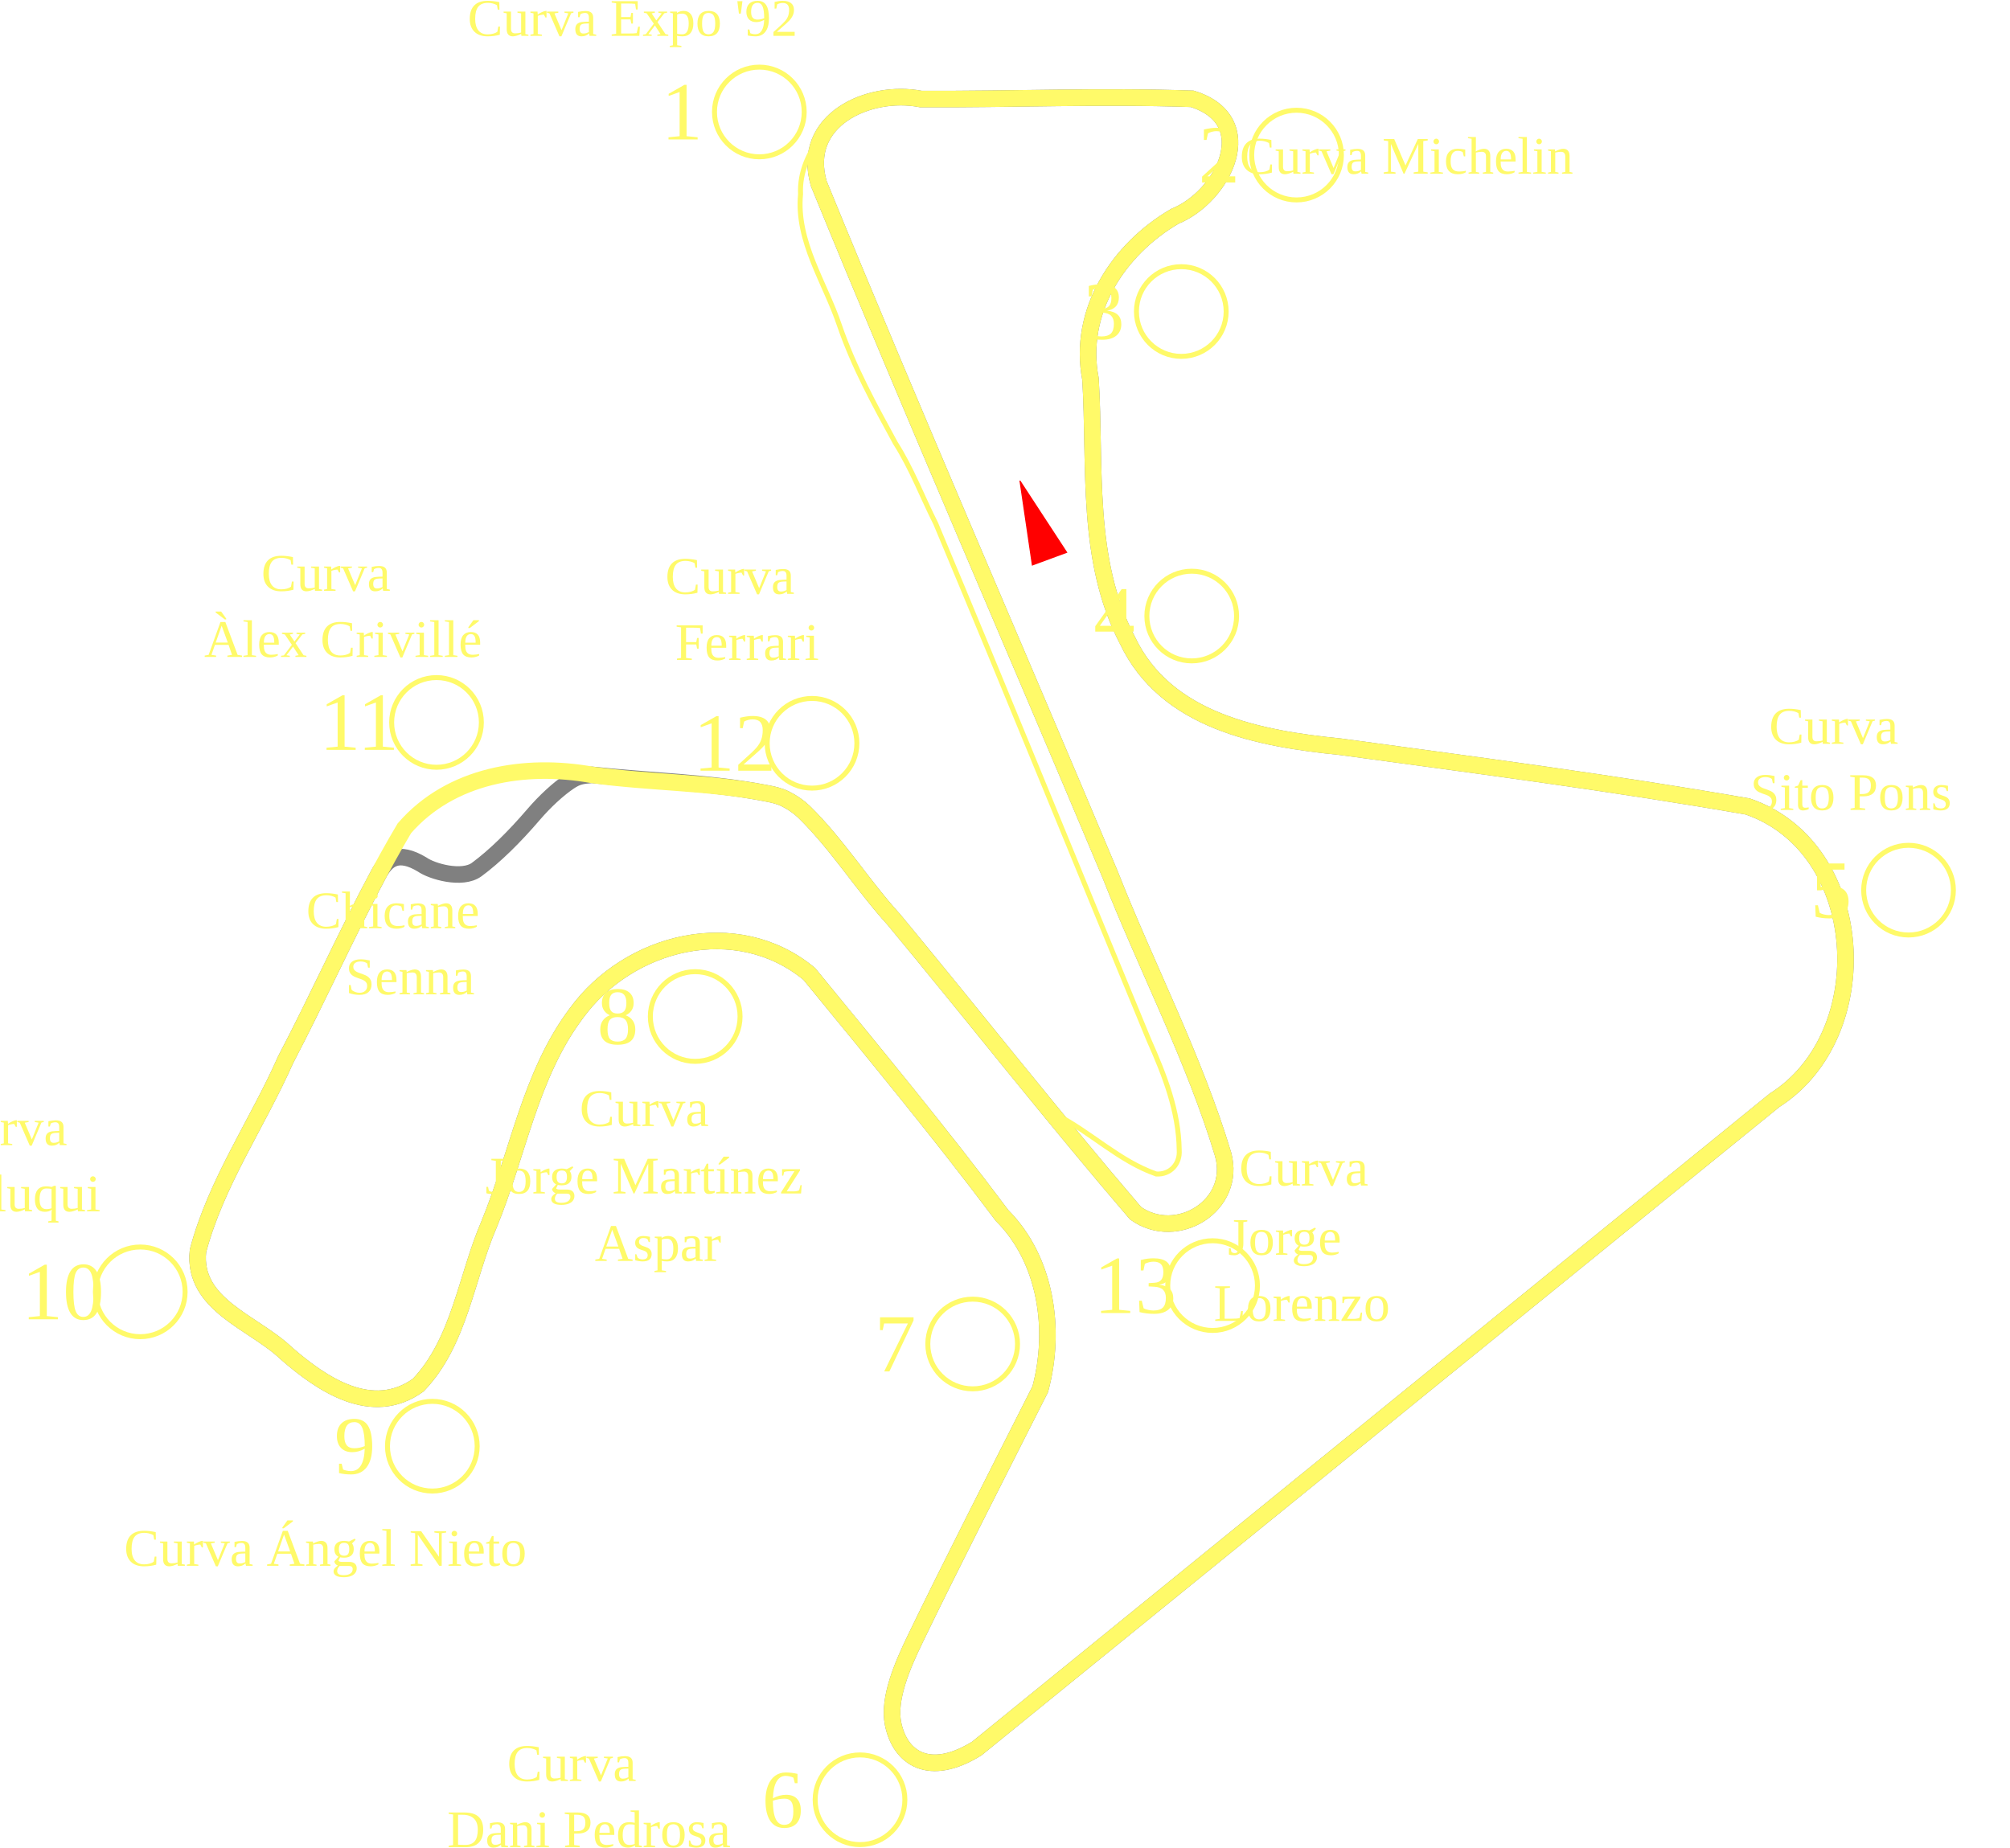
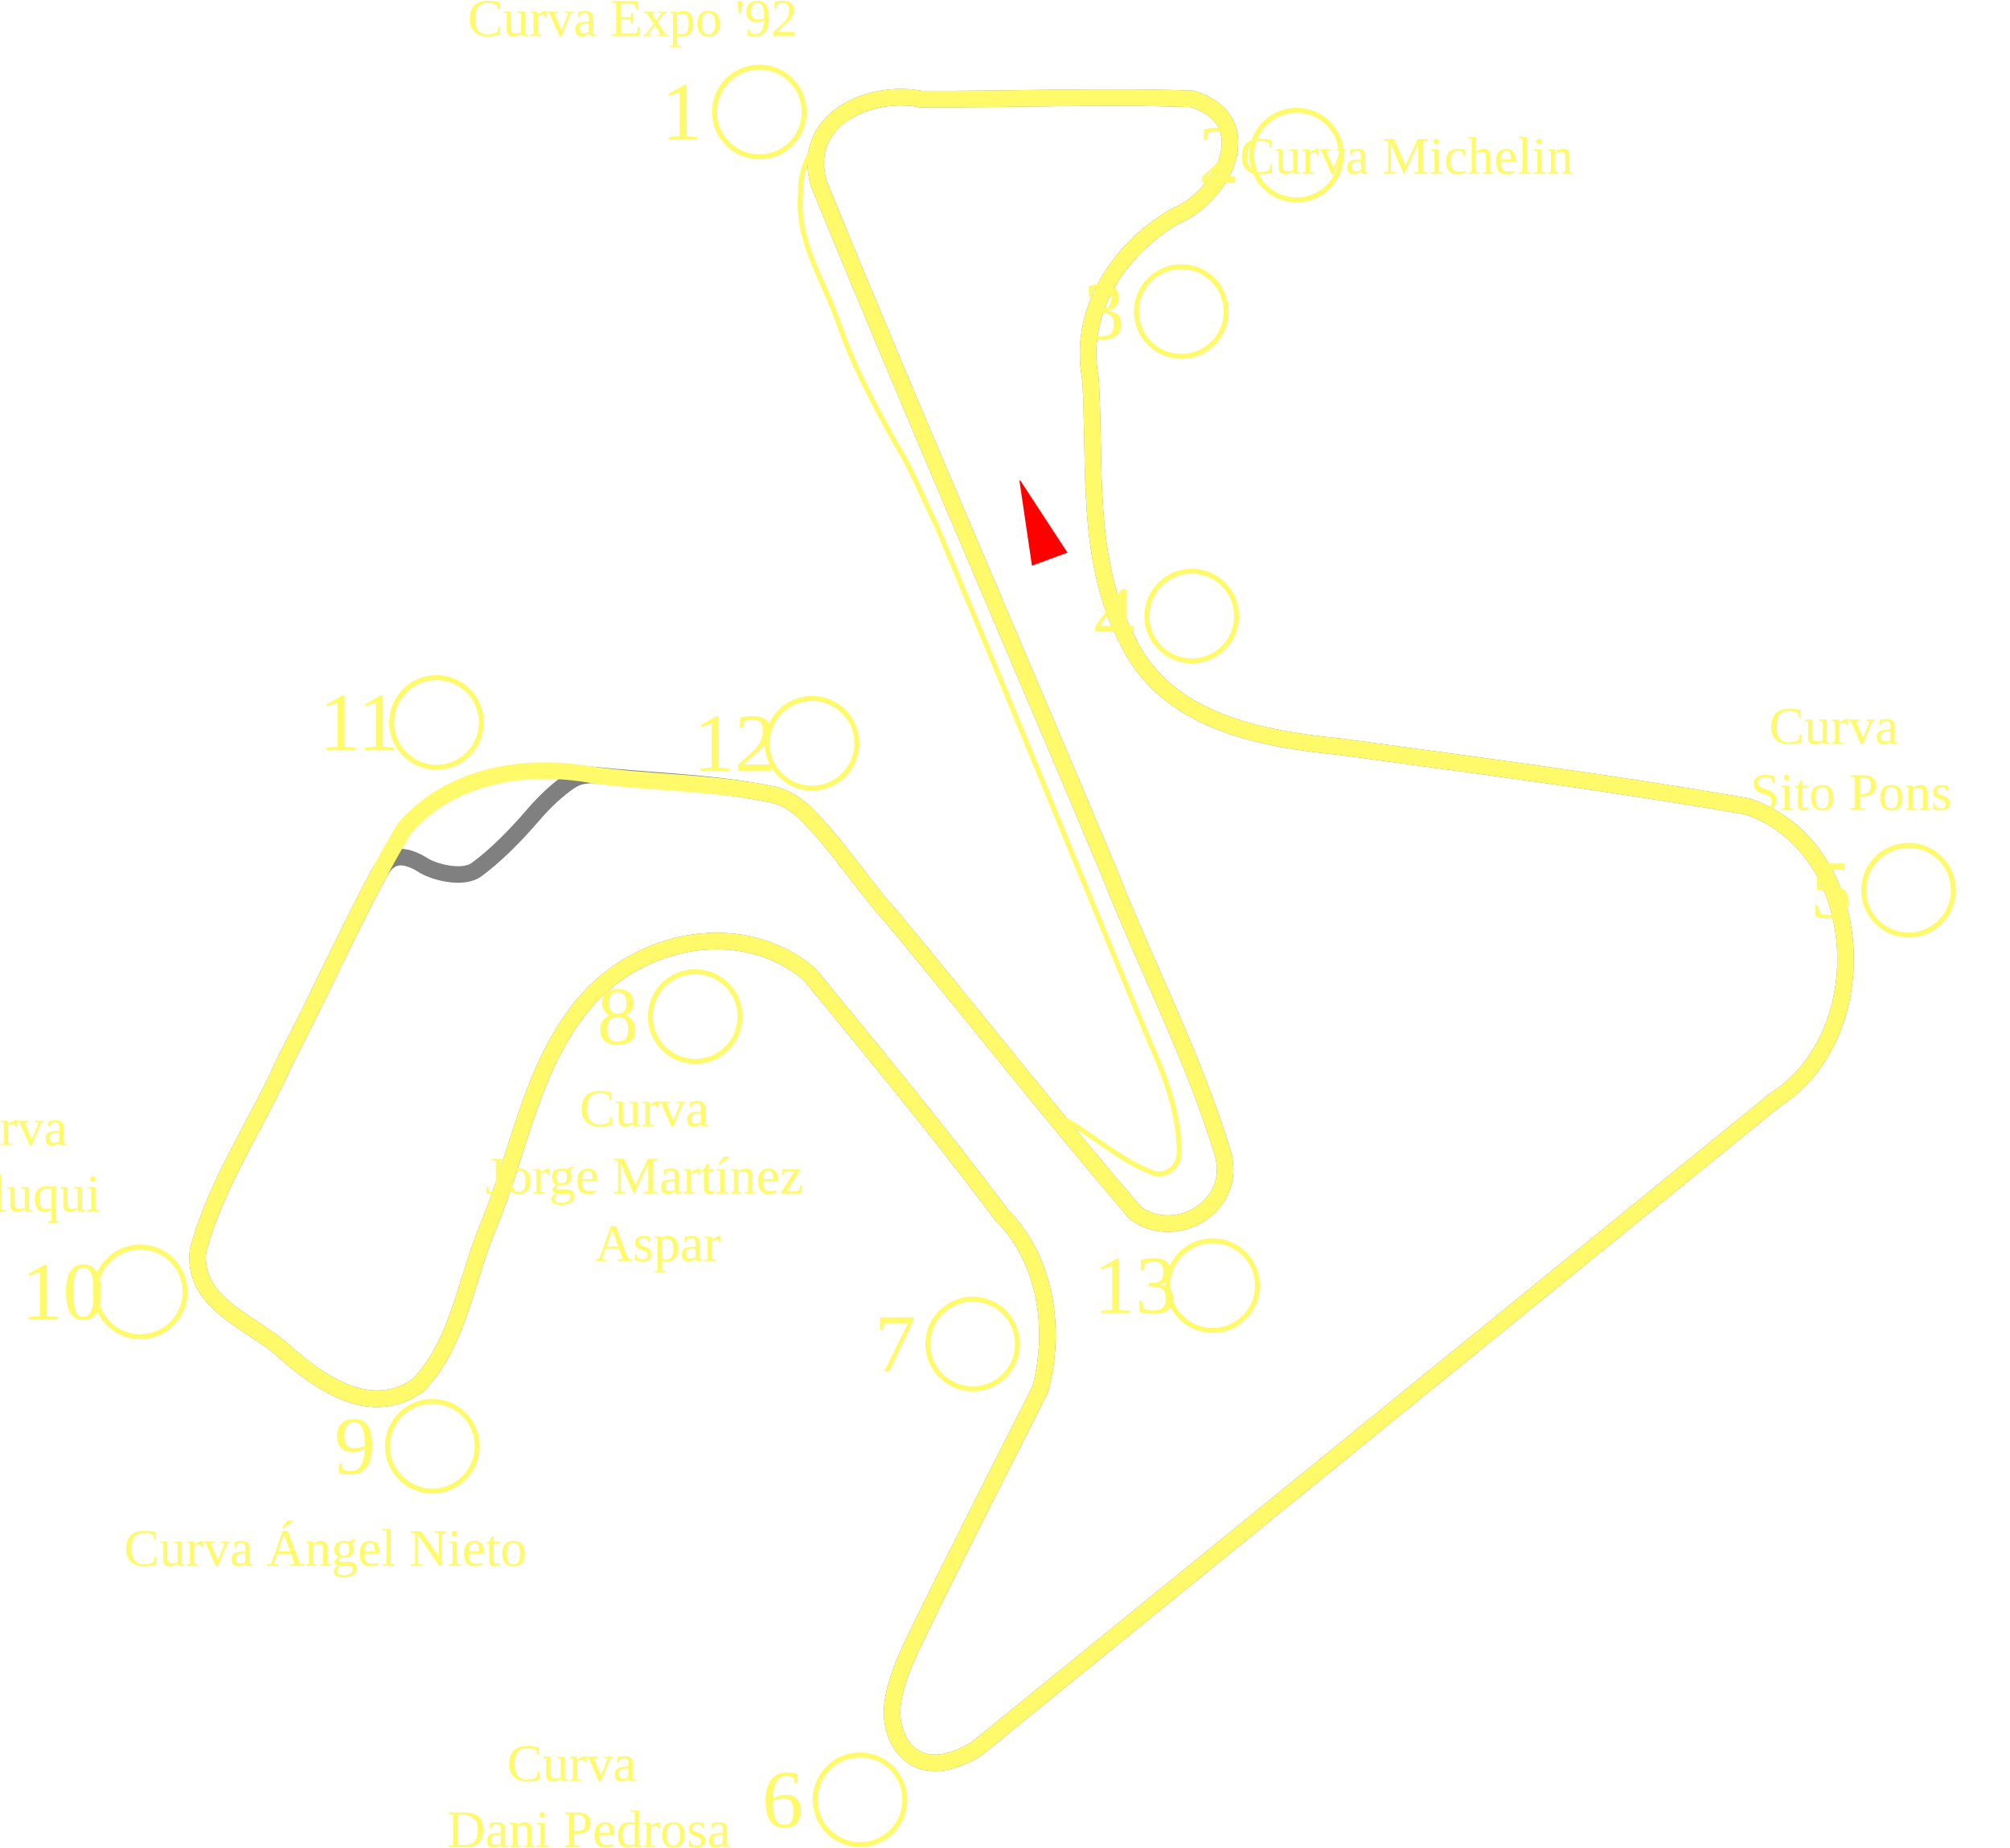
<svg xmlns="http://www.w3.org/2000/svg" version="1.1" width="1215.316" height="1117.511" id="svg2">
  <defs id="defs4" />
  <g transform="translate(292.9393,30.37861)" id="layer1">
    <g id="g4647">
      <path d="M 446.558,667.614 C 429.014,609.433 400.518,554.989 378.246,498.423 319.806,359.095 259.272,220.484 202.142,80.707 c -11.263,-38.419 30.032,-57.354 61.771,-51.192 54.625,0.283 109.543,-2.062 163.984,-0.129 41.773,12.948 19.074,59.017 -10.443,71.024 -34.364,20.016 -58.925,57.686 -51.043,98.442 3.216,52.766 -3.168,109.254 22.26,157.849 23.318,49.341 80.035,59.613 128.936,64.536 83.879,11.414 164.733,21.904 246.159,36.112 72.728,24.829 78.717,138.148 16.285,177.641 C 619.271,765.668 458.491,896.346 297.712,1027.025 c -28.691,17.855 -46.445,5.919 -50.656,-14.883 -3.083,-15.232 5.557,-35.218 13.564,-51.742 20.291,-42.053 49.201,-98.773 75.414,-150.642 9.69,-35.935 3.661,-78.295 -23.077,-105.027 C 275.704,654.981 236.01,607.009 196.363,558.604 152.565,522.305 87.15,538.711 55.408,582.601 c -27.912,37.206 -35.139,84.933 -52.614,127.385 -14.009,32.449 -17.847,71.17 -42.855,97.3 -27.982,20.071 -58.072,-0.363 -79.681,-19.143 -19.618,-18.877 -57.016,-29.219 -53.501,-61.996 10.781,-40.991 35.847,-76.9 52.991,-115.62 19.429,-37.099 36.575,-75.535 56.322,-112.448 4.967,-9.285 11.883,-14.237 26.176,-5.668 6.03,4.287 24.329,9.493 33.036,3.083 11.036,-8.125 22.803,-19.758 34.31,-33.185 6.844,-7.986 14.899,-15.447 21.716,-20.014 4.672,-3.129 7.474,-3.575 13.595,-4.078 34.74,3.688 70.787,4.438 105.098,11.058 4.768,0.92 7.995,1.57 11.989,3.513 3.994,1.943 8.301,4.965 11.19,7.782 20.103,19.611 35.49,44.514 54.498,65.357 48.846,58.98 96.176,119.3 145.998,177.416 24.828,17.724 61.577,-4.6 52.882,-35.728 z" id="path3164-2" style="fill:none;stroke:#808080;stroke-width:10;stroke-linecap:butt;stroke-linejoin:miter;stroke-miterlimit:4;stroke-dasharray:none;stroke-opacity:1" />
      <path d="M 446.558,667.614 C 429.014,609.433 400.518,554.989 378.246,498.423 319.806,359.095 259.272,220.484 202.142,80.707 190.878,42.289 232.173,23.353 263.913,29.515 c 54.625,0.283 109.543,-2.062 163.984,-0.129 41.773,12.948 19.074,59.017 -10.443,71.024 -34.364,20.016 -58.925,57.686 -51.043,98.442 3.216,52.766 -3.168,109.254 22.26,157.849 23.318,49.341 80.035,59.613 128.936,64.536 83.879,11.414 164.733,21.904 246.159,36.112 72.728,24.829 78.717,138.148 16.285,177.641 C 619.271,765.668 458.491,896.346 297.712,1027.025 c -28.691,17.855 -46.445,5.919 -50.656,-14.883 -3.083,-15.232 5.557,-35.218 13.564,-51.742 20.291,-42.053 49.201,-98.773 75.414,-150.642 9.69,-35.935 3.661,-78.295 -23.077,-105.027 C 275.704,654.981 236.01,607.009 196.363,558.604 152.565,522.305 87.15,538.711 55.408,582.601 27.496,619.807 20.269,667.534 2.794,709.985 c -14.009,32.449 -17.847,71.17 -42.855,97.3 -27.982,20.071 -58.072,-0.363 -79.681,-19.143 -19.618,-18.877 -57.016,-29.219 -53.501,-61.996 10.781,-40.991 35.847,-76.9 52.991,-115.62 24.316,-46.431 45.057,-94.955 71.794,-139.968 28.025,-32.33 72.973,-39.586 113.36,-32.341 34.74,4.803 70.787,4.438 105.098,11.058 4.768,0.92 7.995,1.57 11.989,3.513 3.994,1.943 8.301,4.965 11.19,7.782 20.103,19.611 35.49,44.514 54.498,65.357 48.846,58.98 96.176,119.3 145.998,177.416 24.828,17.724 61.577,-4.6 52.882,-35.728 z" id="path3164" style="fill:none;stroke:#fffa69;stroke-width:10;stroke-linecap:butt;stroke-linejoin:miter;stroke-miterlimit:4;stroke-dasharray:none;stroke-opacity:1" />
      <path d="M 116.783,273.223 H 101.859 86.936 l 7.462,-12.924 7.462,-12.924 7.462,12.924 z" transform="matrix(0.6854909,-0.2529026,0.6812606,1.793965,85.49763,-157.3631)" id="path4129" style="color:#fffa69;display:inline;overflow:visible;visibility:visible;fill:#ff0000;stroke:#ff0000;stroke-width:0.845;stroke-linecap:butt;stroke-linejoin:miter;stroke-miterlimit:4;stroke-dasharray:none;stroke-dashoffset:0;stroke-opacity:1;marker:none;enable-background:accumulate" />
      <path d="m 345.629,643.663 c 20.959,10.715 38.162,28.138 60.548,35.95 8.505,0.501 14.503,-6.16 13.876,-14.506 -0.304,-23.495 -8.923,-45.399 -18.341,-66.545 C 358.651,494.499 316.396,390.066 272.833,286.234 264.619,270.007 258.285,252.947 248.443,237.551 235.866,214.494 223.232,191.5 214.675,166.56 c -8.743,-26.081 -26.326,-50.913 -23.57,-79.505 -0.655,-13.633 5.141,-25.88 13.506,-36.276 0.859,-1.256 1.718,-2.511 2.577,-3.767" id="path4131" style="fill:none;stroke:#fffa69;stroke-width:3;stroke-linecap:butt;stroke-linejoin:miter;stroke-miterlimit:4;stroke-dasharray:none;stroke-opacity:1" />
      <g transform="translate(337.1047,-208.3504)" id="g4159">
        <path d="m -143.802,245.685 a 27.12,27.12 0 1 1 -54.241,0 27.12,27.12 0 1 1 54.241,0 z" id="path4153" style="color:#fffa69;display:inline;overflow:visible;visibility:visible;fill:none;stroke:#fffa69;stroke-width:3;stroke-linecap:butt;stroke-linejoin:miter;stroke-miterlimit:4;stroke-dasharray:none;stroke-dashoffset:0;stroke-opacity:1;marker:none;enable-background:accumulate" />
        <text x="-170.934" y="262.287" id="text4155" xml:space="preserve" style="font-style:normal;font-weight:normal;font-size:40px;line-height:125%;font-family:Sans;text-align:end;letter-spacing:0px;word-spacing:0px;text-anchor:end;fill:#fffa69;fill-opacity:1;stroke:none">
          <tspan x="-170.934" y="262.287" id="tspan4157" style="font-size:50px;font-family:'Times New Roman';-inkscape-font-specification:'Times New Roman';text-align:center;text-anchor:middle">1</tspan>
        </text>
      </g>
      <g transform="translate(661.9198,-182.2749)" id="g4159-4">
        <path d="m -143.802,245.685 a 27.12,27.12 0 1 1 -54.241,0 27.12,27.12 0 1 1 54.241,0 z" id="path4153-2" style="color:#fffa69;display:inline;overflow:visible;visibility:visible;fill:none;stroke:#fffa69;stroke-width:3;stroke-linecap:butt;stroke-linejoin:miter;stroke-miterlimit:4;stroke-dasharray:none;stroke-dashoffset:0;stroke-opacity:1;marker:none;enable-background:accumulate" />
        <text x="-170.934" y="262.287" id="text4155-2" xml:space="preserve" style="font-style:normal;font-weight:normal;font-size:40px;line-height:125%;font-family:Sans;text-align:end;letter-spacing:0px;word-spacing:0px;text-anchor:end;fill:#fffa69;fill-opacity:1;stroke:none">
          <tspan x="-170.934" y="262.287" id="tspan4157-9" style="font-size:50px;font-family:'Times New Roman';-inkscape-font-specification:'Times New Roman';text-align:center;text-anchor:middle">2</tspan>
        </text>
      </g>
      <g transform="translate(592.2357,-87.66855)" id="g4159-5">
        <path d="m -143.802,245.685 a 27.12,27.12 0 1 1 -54.241,0 27.12,27.12 0 1 1 54.241,0 z" id="path4153-0" style="color:#fffa69;display:inline;overflow:visible;visibility:visible;fill:none;stroke:#fffa69;stroke-width:3;stroke-linecap:butt;stroke-linejoin:miter;stroke-miterlimit:4;stroke-dasharray:none;stroke-dashoffset:0;stroke-opacity:1;marker:none;enable-background:accumulate" />
        <text x="-170.934" y="262.287" id="text4155-5" xml:space="preserve" style="font-style:normal;font-weight:normal;font-size:40px;line-height:125%;font-family:Sans;text-align:end;letter-spacing:0px;word-spacing:0px;text-anchor:end;fill:#fffa69;fill-opacity:1;stroke:none">
          <tspan x="-170.934" y="262.287" id="tspan4157-7" style="font-size:50px;font-family:'Times New Roman';-inkscape-font-specification:'Times New Roman';text-align:center;text-anchor:middle">3</tspan>
        </text>
      </g>
      <g transform="translate(598.5428,96.49848)" id="g4159-0">
        <path d="m -143.802,245.685 a 27.12,27.12 0 1 1 -54.241,0 27.12,27.12 0 1 1 54.241,0 z" id="path4153-20" style="color:#fffa69;display:inline;overflow:visible;visibility:visible;fill:none;stroke:#fffa69;stroke-width:3;stroke-linecap:butt;stroke-linejoin:miter;stroke-miterlimit:4;stroke-dasharray:none;stroke-dashoffset:0;stroke-opacity:1;marker:none;enable-background:accumulate" />
        <text x="-170.934" y="262.287" id="text4155-4" xml:space="preserve" style="font-style:normal;font-weight:normal;font-size:40px;line-height:125%;font-family:Sans;text-align:end;letter-spacing:0px;word-spacing:0px;text-anchor:end;fill:#fffa69;fill-opacity:1;stroke:none">
          <tspan x="-170.934" y="262.287" id="tspan4157-5" style="font-size:50px;font-family:'Times New Roman';-inkscape-font-specification:'Times New Roman';text-align:center;text-anchor:middle">4</tspan>
        </text>
      </g>
      <g transform="translate(1031.948,262.2667)" id="g4159-3">
        <path d="m -143.802,245.685 a 27.12,27.12 0 1 1 -54.241,0 27.12,27.12 0 1 1 54.241,0 z" id="path4153-5" style="color:#fffa69;display:inline;overflow:visible;visibility:visible;fill:none;stroke:#fffa69;stroke-width:3;stroke-linecap:butt;stroke-linejoin:miter;stroke-miterlimit:4;stroke-dasharray:none;stroke-dashoffset:0;stroke-opacity:1;marker:none;enable-background:accumulate" />
        <text x="-170.934" y="262.287" id="text4155-1" xml:space="preserve" style="font-style:normal;font-weight:normal;font-size:40px;line-height:125%;font-family:Sans;text-align:end;letter-spacing:0px;word-spacing:0px;text-anchor:end;fill:#fffa69;fill-opacity:1;stroke:none">
          <tspan x="-170.934" y="262.287" id="tspan4157-1" style="font-size:50px;font-family:'Times New Roman';-inkscape-font-specification:'Times New Roman';text-align:center;text-anchor:middle">5</tspan>
        </text>
      </g>
      <g transform="translate(397.9774,812.3718)" id="g4159-9">
        <path d="m -143.802,245.685 a 27.12,27.12 0 1 1 -54.241,0 27.12,27.12 0 1 1 54.241,0 z" id="path4153-6" style="color:#fffa69;display:inline;overflow:visible;visibility:visible;fill:none;stroke:#fffa69;stroke-width:3;stroke-linecap:butt;stroke-linejoin:miter;stroke-miterlimit:4;stroke-dasharray:none;stroke-dashoffset:0;stroke-opacity:1;marker:none;enable-background:accumulate" />
        <text x="-170.934" y="262.287" id="text4155-9" xml:space="preserve" style="font-style:normal;font-weight:normal;font-size:40px;line-height:125%;font-family:Sans;text-align:end;letter-spacing:0px;word-spacing:0px;text-anchor:end;fill:#fffa69;fill-opacity:1;stroke:none">
          <tspan x="-170.934" y="262.287" id="tspan4157-8" style="font-size:50px;font-family:'Times New Roman';-inkscape-font-specification:'Times New Roman';text-align:center;text-anchor:middle">6</tspan>
        </text>
      </g>
      <g transform="translate(466.0939,536.7334)" id="g4159-8">
        <path d="m -143.802,245.685 a 27.12,27.12 0 1 1 -54.241,0 27.12,27.12 0 1 1 54.241,0 z" id="path4153-4" style="color:#fffa69;display:inline;overflow:visible;visibility:visible;fill:none;stroke:#fffa69;stroke-width:3;stroke-linecap:butt;stroke-linejoin:miter;stroke-miterlimit:4;stroke-dasharray:none;stroke-dashoffset:0;stroke-opacity:1;marker:none;enable-background:accumulate" />
        <text x="-170.934" y="262.287" id="text4155-8" xml:space="preserve" style="font-style:normal;font-weight:normal;font-size:40px;line-height:125%;font-family:Sans;text-align:end;letter-spacing:0px;word-spacing:0px;text-anchor:end;fill:#fffa69;fill-opacity:1;stroke:none">
          <tspan x="-170.934" y="262.287" id="tspan4157-87" style="font-size:50px;font-family:'Times New Roman';-inkscape-font-specification:'Times New Roman';text-align:center;text-anchor:middle">7</tspan>
        </text>
      </g>
      <g transform="translate(298.3254,338.6907)" id="g4159-1">
        <path d="m -143.802,245.685 a 27.12,27.12 0 1 1 -54.241,0 27.12,27.12 0 1 1 54.241,0 z" id="path4153-3" style="color:#fffa69;display:inline;overflow:visible;visibility:visible;fill:none;stroke:#fffa69;stroke-width:3;stroke-linecap:butt;stroke-linejoin:miter;stroke-miterlimit:4;stroke-dasharray:none;stroke-dashoffset:0;stroke-opacity:1;marker:none;enable-background:accumulate" />
        <text x="-170.934" y="262.287" id="text4155-57" xml:space="preserve" style="font-style:normal;font-weight:normal;font-size:40px;line-height:125%;font-family:Sans;text-align:end;letter-spacing:0px;word-spacing:0px;text-anchor:end;fill:#fffa69;fill-opacity:1;stroke:none">
          <tspan x="-170.934" y="262.287" id="tspan4157-2" style="font-size:50px;font-family:'Times New Roman';-inkscape-font-specification:'Times New Roman';text-align:center;text-anchor:middle">8</tspan>
        </text>
      </g>
      <g transform="translate(139.3867,598.5428)" id="g4159-11">
        <path d="m -143.802,245.685 a 27.12,27.12 0 1 1 -54.241,0 27.12,27.12 0 1 1 54.241,0 z" id="path4153-7" style="color:#fffa69;display:inline;overflow:visible;visibility:visible;fill:none;stroke:#fffa69;stroke-width:3;stroke-linecap:butt;stroke-linejoin:miter;stroke-miterlimit:4;stroke-dasharray:none;stroke-dashoffset:0;stroke-opacity:1;marker:none;enable-background:accumulate" />
        <text x="-170.934" y="262.287" id="text4155-3" xml:space="preserve" style="font-style:normal;font-weight:normal;font-size:40px;line-height:125%;font-family:Sans;text-align:end;letter-spacing:0px;word-spacing:0px;text-anchor:end;fill:#fffa69;fill-opacity:1;stroke:none">
          <tspan x="-170.934" y="262.287" id="tspan4157-77" style="font-size:50px;font-family:'Times New Roman';-inkscape-font-specification:'Times New Roman';text-align:center;text-anchor:middle">9</tspan>
        </text>
      </g>
      <g transform="translate(-37.21183,505.1979)" id="g4159-84">
        <path d="m -143.802,245.685 a 27.12,27.12 0 1 1 -54.241,0 27.12,27.12 0 1 1 54.241,0 z" id="path4153-70" style="color:#fffa69;display:inline;overflow:visible;visibility:visible;fill:none;stroke:#fffa69;stroke-width:3;stroke-linecap:butt;stroke-linejoin:miter;stroke-miterlimit:4;stroke-dasharray:none;stroke-dashoffset:0;stroke-opacity:1;marker:none;enable-background:accumulate" />
        <text x="-170.934" y="262.287" id="text4155-53" xml:space="preserve" style="font-style:normal;font-weight:normal;font-size:40px;line-height:125%;font-family:Sans;text-align:end;letter-spacing:0px;word-spacing:0px;text-anchor:end;fill:#fffa69;fill-opacity:1;stroke:none">
          <tspan x="-170.934" y="262.287" id="tspan4157-50" style="font-size:50px;font-family:'Times New Roman';-inkscape-font-specification:'Times New Roman';text-align:center;text-anchor:middle">10</tspan>
        </text>
      </g>
      <g transform="translate(141.9095,160.8308)" id="g4159-89">
        <path d="m -143.802,245.685 a 27.12,27.12 0 1 1 -54.241,0 27.12,27.12 0 1 1 54.241,0 z" id="path4153-1" style="color:#fffa69;display:inline;overflow:visible;visibility:visible;fill:none;stroke:#fffa69;stroke-width:3;stroke-linecap:butt;stroke-linejoin:miter;stroke-miterlimit:4;stroke-dasharray:none;stroke-dashoffset:0;stroke-opacity:1;marker:none;enable-background:accumulate" />
        <text x="-170.934" y="262.287" id="text4155-95" xml:space="preserve" style="font-style:normal;font-weight:normal;font-size:40px;line-height:125%;font-family:Sans;text-align:end;letter-spacing:0px;word-spacing:0px;text-anchor:end;fill:#fffa69;fill-opacity:1;stroke:none">
          <tspan x="-170.934" y="262.287" id="tspan4157-17" style="font-size:50px;font-family:'Times New Roman';-inkscape-font-specification:'Times New Roman';text-align:center;text-anchor:middle">11</tspan>
        </text>
      </g>
      <g transform="translate(368.9648,173.445)" id="g4159-35">
        <path d="m -143.802,245.685 a 27.12,27.12 0 1 1 -54.241,0 27.12,27.12 0 1 1 54.241,0 z" id="path4153-73" style="color:#fffa69;display:inline;overflow:visible;visibility:visible;fill:none;stroke:#fffa69;stroke-width:3;stroke-linecap:butt;stroke-linejoin:miter;stroke-miterlimit:4;stroke-dasharray:none;stroke-dashoffset:0;stroke-opacity:1;marker:none;enable-background:accumulate" />
        <text x="-170.934" y="262.287" id="text4155-28" xml:space="preserve" style="font-style:normal;font-weight:normal;font-size:40px;line-height:125%;font-family:Sans;text-align:end;letter-spacing:0px;word-spacing:0px;text-anchor:end;fill:#fffa69;fill-opacity:1;stroke:none">
          <tspan x="-170.934" y="262.287" id="tspan4157-99" style="font-size:50px;font-family:'Times New Roman';-inkscape-font-specification:'Times New Roman';text-align:center;text-anchor:middle">12</tspan>
        </text>
      </g>
      <g transform="translate(611.157,501.4137)" id="g4159-51">
        <path d="m -143.802,245.685 a 27.12,27.12 0 1 1 -54.241,0 27.12,27.12 0 1 1 54.241,0 z" id="path4153-19" style="color:#fffa69;display:inline;overflow:visible;visibility:visible;fill:none;stroke:#fffa69;stroke-width:3;stroke-linecap:butt;stroke-linejoin:miter;stroke-miterlimit:4;stroke-dasharray:none;stroke-dashoffset:0;stroke-opacity:1;marker:none;enable-background:accumulate" />
        <text x="-170.934" y="262.287" id="text4155-86" xml:space="preserve" style="font-style:normal;font-weight:normal;font-size:40px;line-height:125%;font-family:Sans;text-align:end;letter-spacing:0px;word-spacing:0px;text-anchor:end;fill:#fffa69;fill-opacity:1;stroke:none">
          <tspan x="-170.934" y="262.287" id="tspan4157-6" style="font-size:50px;font-family:'Times New Roman';-inkscape-font-specification:'Times New Roman';text-align:center;text-anchor:middle">13</tspan>
        </text>
      </g>
      <text x="262.106" y="-8.707" id="text4353" xml:space="preserve" style="font-style:normal;font-weight:normal;font-size:40px;line-height:125%;font-family:Sans;text-align:end;letter-spacing:0px;word-spacing:0px;text-anchor:end;fill:#fffa69;fill-opacity:1;stroke:none">
        <tspan x="262.106" y="-8.707" id="tspan4355" style="font-size:32px;font-family:'Times New Roman';-inkscape-font-specification:'Times New Roman'">Curva Expo '92</tspan>
      </text>
      <text x="862.587" y="419.441" id="text4353-7" xml:space="preserve" style="font-style:normal;font-weight:normal;font-size:40px;line-height:125%;font-family:Sans;text-align:center;letter-spacing:0px;word-spacing:0px;text-anchor:middle;fill:#fffa69;fill-opacity:1;stroke:none">
        <tspan x="862.587" y="419.441" id="tspan4355-4" style="font-size:32px;font-family:'Times New Roman';-inkscape-font-specification:'Times New Roman';text-align:center;text-anchor:middle">Curva</tspan>
        <tspan x="862.587" y="459.441" id="tspan4387" style="font-size:32px;font-family:'Times New Roman';-inkscape-font-specification:'Times New Roman';text-align:center;text-anchor:middle">Sito Pons</tspan>
      </text>
      <text x="731.128" y="74.678" id="text4353-0" xml:space="preserve" style="font-style:normal;font-weight:normal;font-size:40px;line-height:125%;font-family:Sans;text-align:end;letter-spacing:0px;word-spacing:0px;text-anchor:end;fill:#fffa69;fill-opacity:1;stroke:none">
        <tspan x="731.128" y="74.678" id="tspan4355-6" style="font-size:32px;font-family:'Times New Roman';-inkscape-font-specification:'Times New Roman'">Curva Michelin</tspan>
      </text>
      <text x="99.549" y="1046.695" id="text4353-7-6" xml:space="preserve" style="font-style:normal;font-weight:normal;font-size:40px;line-height:125%;font-family:Sans;text-align:center;letter-spacing:0px;word-spacing:0px;text-anchor:middle;fill:#fffa69;fill-opacity:1;stroke:none">
        <tspan x="99.549" y="1046.695" id="tspan4387-9" style="font-size:32px;font-family:'Times New Roman';-inkscape-font-specification:'Times New Roman';text-align:center;text-anchor:middle">Curva</tspan>
        <tspan x="99.549" y="1086.695" id="tspan4415" style="font-size:32px;font-family:'Times New Roman';-inkscape-font-specification:'Times New Roman';text-align:center;text-anchor:middle">Dani Pedrosa</tspan>
      </text>
      <text x="134.013" y="650.597" id="text4353-7-6-2" xml:space="preserve" style="font-style:normal;font-weight:normal;font-size:32px;line-height:125%;font-family:Sans;text-align:center;letter-spacing:0px;word-spacing:0px;text-anchor:middle;fill:#fffa69;fill-opacity:1;stroke:none">
        <tspan x="134.013" y="650.597" id="tspan3725" style="font-style:normal;font-variant:normal;font-weight:normal;font-stretch:normal;font-size:32px;font-family:'Times New Roman';-inkscape-font-specification:'Times New Roman, '">Curva</tspan>
        <tspan x="134.013" y="691.388" style="font-style:normal;font-variant:normal;font-weight:normal;font-stretch:normal;font-size:32px;font-family:'Times New Roman';-inkscape-font-specification:'Times New Roman, '" id="tspan7630">Jorge Martínez</tspan>
        <tspan x="134.013" y="732.178" style="font-style:normal;font-variant:normal;font-weight:normal;font-stretch:normal;font-size:32px;font-family:'Times New Roman';-inkscape-font-specification:'Times New Roman, '" id="tspan7632">Aspar</tspan>
      </text>
      <text x="98.344" y="916.567" id="text4353-04" xml:space="preserve" style="font-style:normal;font-weight:normal;font-size:40px;line-height:125%;font-family:Sans;text-align:end;letter-spacing:0px;word-spacing:0px;text-anchor:end;fill:#fffa69;fill-opacity:1;stroke:none">
        <tspan x="98.344" y="916.567" id="tspan4355-9" style="font-size:32px;font-family:'Times New Roman';-inkscape-font-specification:'Times New Roman'">Curva Ángel Nieto</tspan>
      </text>
      <text x="-244.58" y="662.168" id="text4353-7-6-2-5" xml:space="preserve" style="font-style:normal;font-weight:normal;font-size:40px;line-height:125%;font-family:Sans;text-align:center;letter-spacing:0px;word-spacing:0px;text-anchor:middle;fill:#fffa69;fill-opacity:1;stroke:none">
        <tspan x="-244.58" y="662.168" id="tspan4387-9-8-9" style="font-size:32px;font-family:'Times New Roman';-inkscape-font-specification:'Times New Roman';text-align:center;text-anchor:middle">Curva</tspan>
        <tspan x="-244.58" y="702.168" id="tspan4415-0-6" style="font-size:32px;font-family:'Times New Roman';-inkscape-font-specification:'Times New Roman';text-align:center;text-anchor:middle">Peluqui</tspan>
      </text>
-       <text x="-49.093" y="326.922" id="text4353-04-0" xml:space="preserve" style="font-style:normal;font-weight:normal;font-size:40px;line-height:125%;font-family:Sans;text-align:center;letter-spacing:0px;word-spacing:0px;text-anchor:middle;fill:#fffa69;fill-opacity:1;stroke:none">
-         <tspan x="-49.093" y="326.922" id="tspan4355-9-4" style="font-size:32px;font-family:'Times New Roman';-inkscape-font-specification:'Times New Roman';text-align:center;text-anchor:middle">Curva</tspan>
-         <tspan x="-49.093" y="366.922" id="tspan4555" style="font-size:32px;font-family:'Times New Roman';-inkscape-font-specification:'Times New Roman';text-align:center;text-anchor:middle">Àlex Crivillé</tspan>
-       </text>
-       <text x="195.185" y="328.758" id="text4353-7-6-2-7" xml:space="preserve" style="font-style:normal;font-weight:normal;font-size:40px;line-height:125%;font-family:Sans;text-align:center;letter-spacing:0px;word-spacing:0px;text-anchor:middle;fill:#fffa69;fill-opacity:1;stroke:none">
-         <tspan x="195.185" y="328.758" id="tspan4387-9-8-95" style="font-size:32px;font-family:'Times New Roman';-inkscape-font-specification:'Times New Roman';text-align:center;text-anchor:middle">Curva</tspan>
-         <tspan x="195.185" y="368.758" id="tspan4415-0-2" style="font-size:32px;font-family:'Times New Roman';-inkscape-font-specification:'Times New Roman';text-align:center;text-anchor:middle">Ferrari</tspan>
-       </text>
-       <text x="530.6" y="728.467" id="text4353-7-6-2-7-1" xml:space="preserve" style="font-style:normal;font-weight:normal;font-size:40px;line-height:125%;font-family:Sans;text-align:center;letter-spacing:0px;word-spacing:0px;text-anchor:middle;fill:#fffa69;fill-opacity:1;stroke:none">
-         <tspan x="530.6" y="728.467" id="tspan4387-9-8-95-8" style="font-size:32px;font-family:'Times New Roman';-inkscape-font-specification:'Times New Roman';text-align:center;text-anchor:middle">Jorge</tspan>
-         <tspan x="530.6" y="768.467" id="tspan4415-0-2-3" style="font-size:32px;font-family:'Times New Roman';-inkscape-font-specification:'Times New Roman';text-align:center;text-anchor:middle">Lorenzo</tspan>
-       </text>
-       <text x="-8.599" y="530.973" id="text4353-04-0-1" xml:space="preserve" style="font-style:normal;font-weight:normal;font-size:40px;line-height:125%;font-family:Sans;text-align:center;letter-spacing:0px;word-spacing:0px;text-anchor:middle;fill:#fffa69;fill-opacity:1;stroke:none">
-         <tspan x="-8.599" y="530.973" id="tspan4555-9" style="font-size:32px;font-family:'Times New Roman';-inkscape-font-specification:'Times New Roman';text-align:center;text-anchor:middle">Chicane</tspan>
-         <tspan x="-8.599" y="570.973" id="tspan4626" style="font-size:32px;font-family:'Times New Roman';-inkscape-font-specification:'Times New Roman';text-align:center;text-anchor:middle">Senna</tspan>
-       </text>
-       <text x="530.356" y="686.582" id="text4353-7-6-2-7-1-4" xml:space="preserve" style="font-style:normal;font-variant:normal;font-weight:normal;font-stretch:normal;font-size:40px;line-height:125%;font-family:'Times New Roman';-inkscape-font-specification:'Times New Roman, ';text-align:center;letter-spacing:0px;word-spacing:0px;text-anchor:middle;fill:#fffa69;fill-opacity:1;stroke:none">
-         <tspan x="530.356" y="686.582" id="tspan4387-9-8-95-8-4" style="font-style:normal;font-variant:normal;font-weight:normal;font-stretch:normal;font-size:32px;font-family:'Times New Roman';-inkscape-font-specification:'Times New Roman, ';text-align:center;text-anchor:middle">Curva</tspan>
-       </text>
    </g>
  </g>
</svg>
